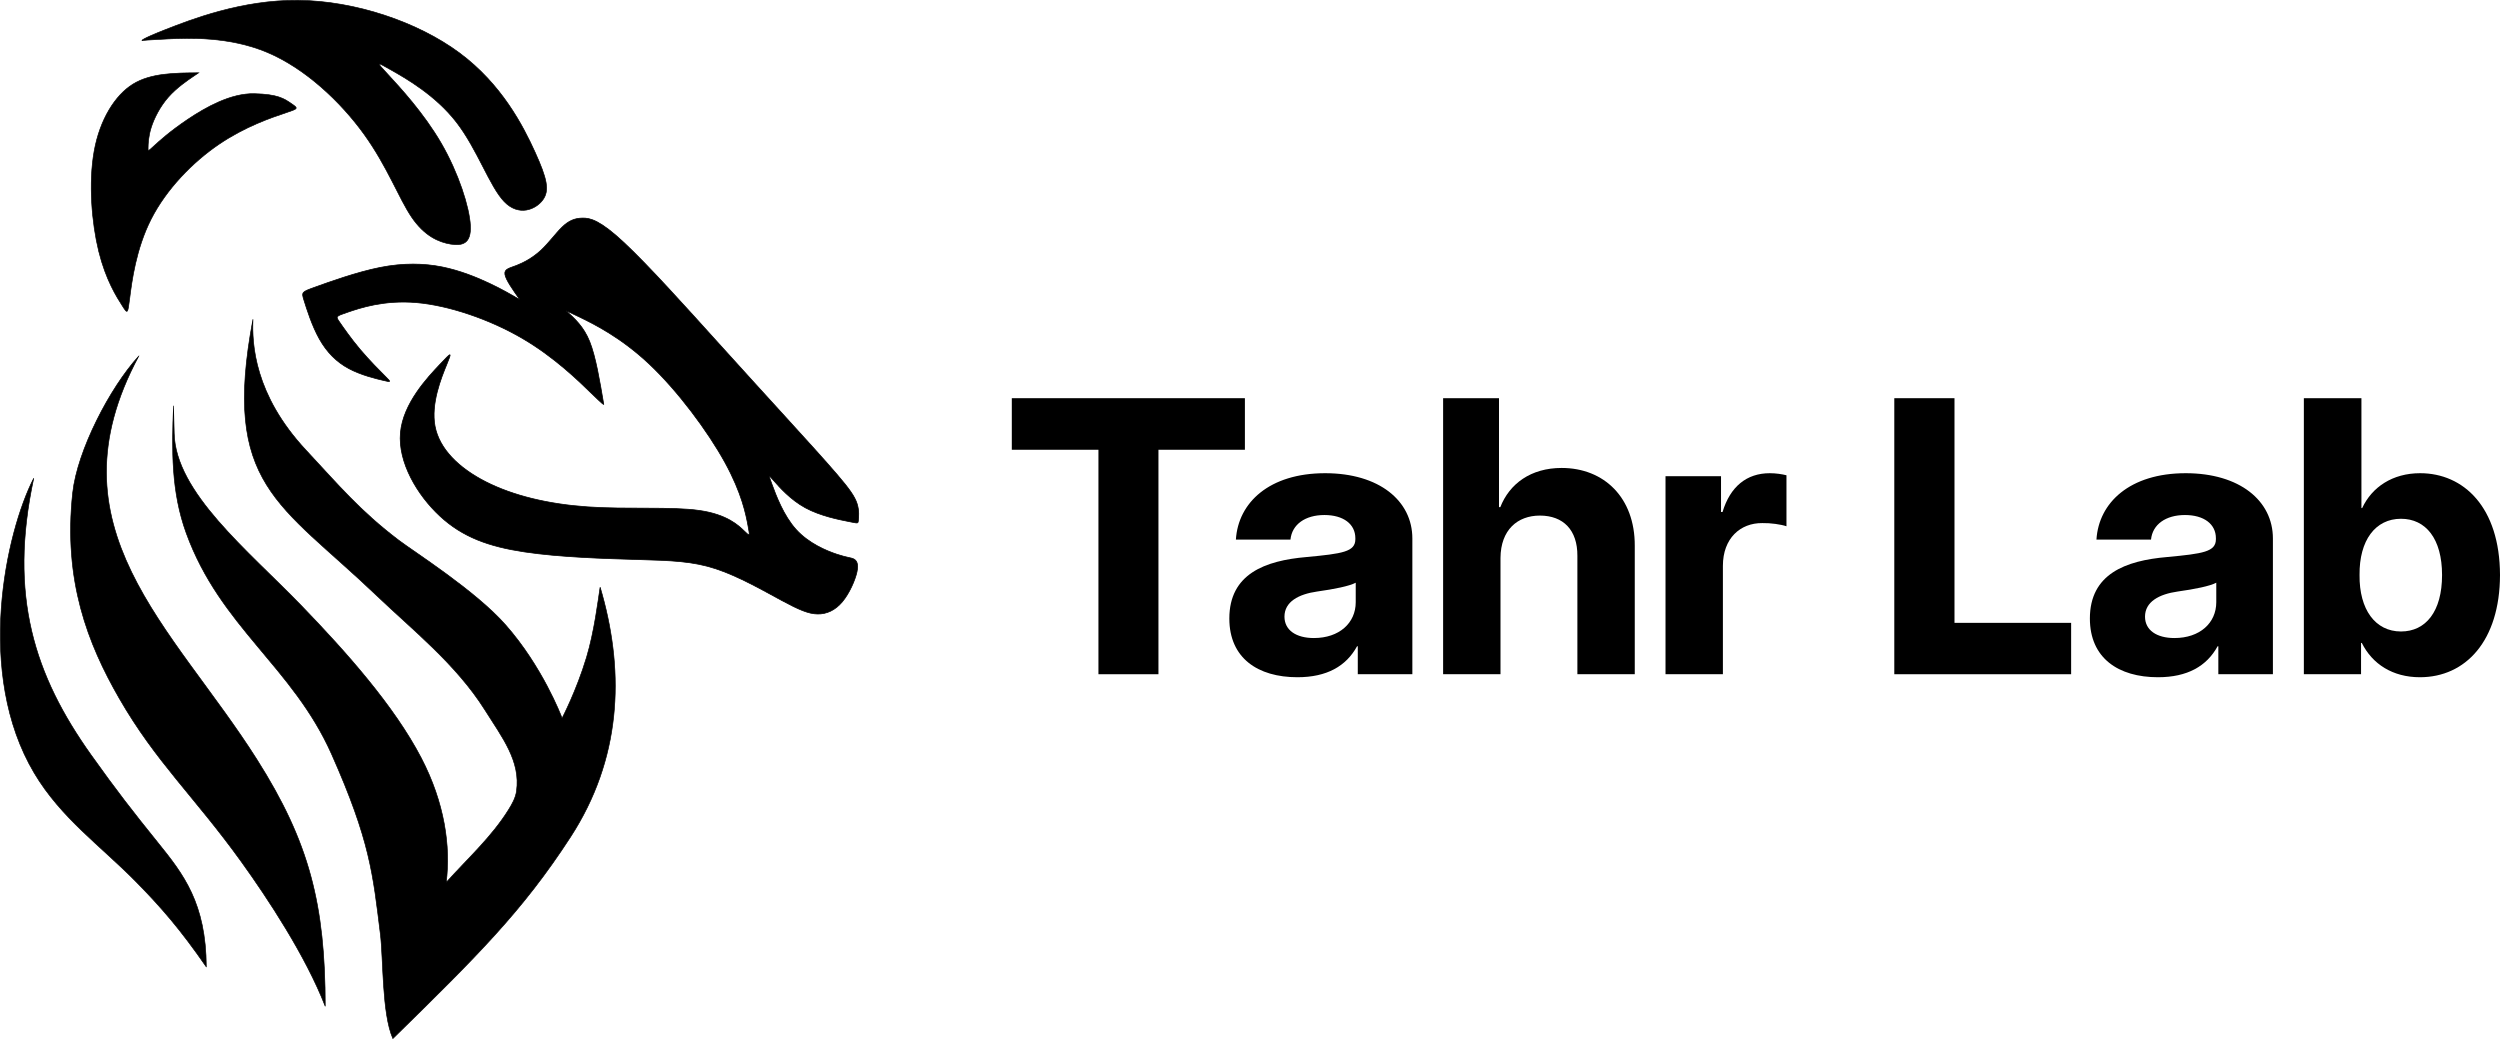
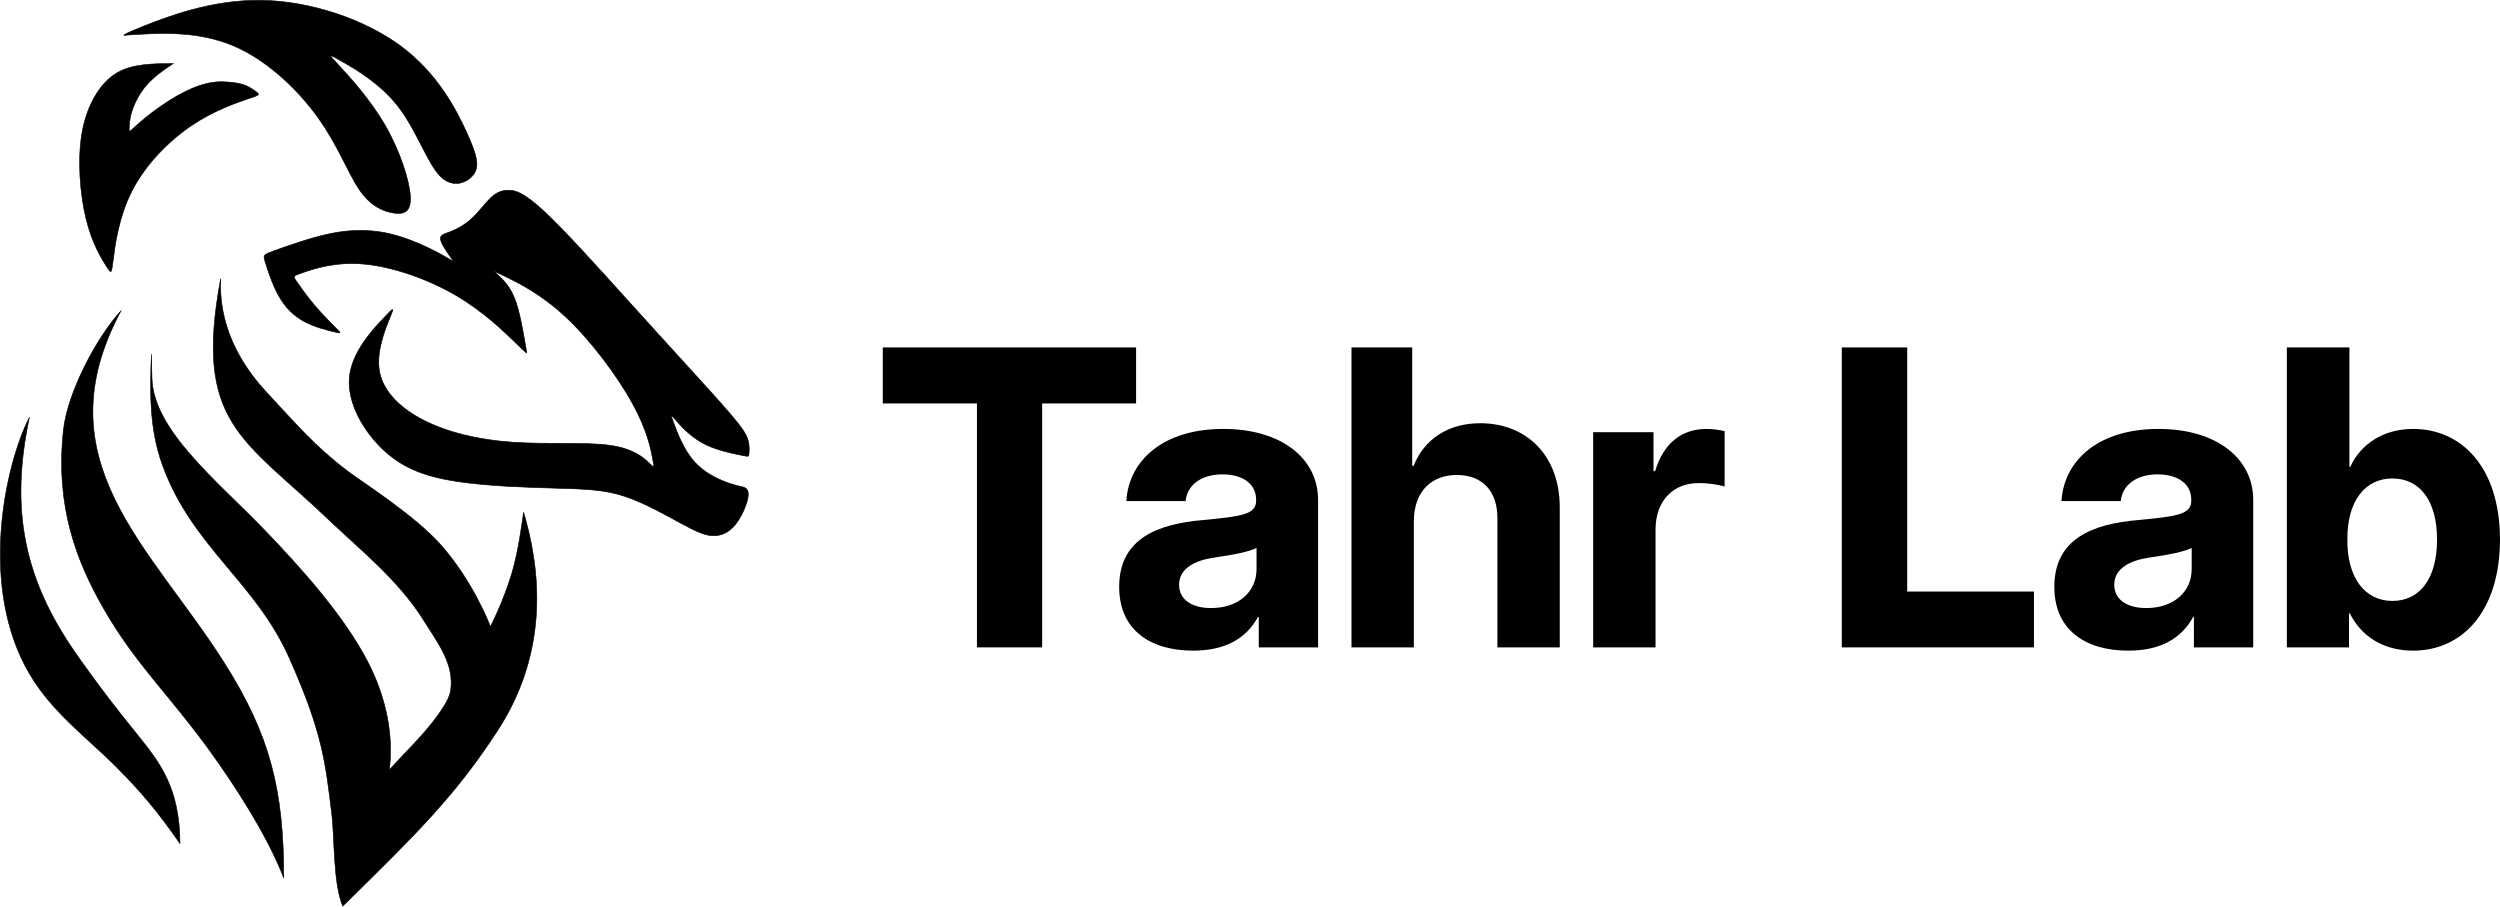
- <svg xmlns="http://www.w3.org/2000/svg" width="437.218mm" height="181.728mm" viewBox="0 0 437.218 181.728" version="1.1" id="svg5" xml:space="preserve">
+ <svg xmlns="http://www.w3.org/2000/svg" width="501.117mm" height="181.728mm" viewBox="0 0 501.117 181.728" version="1.1" id="svg5" xml:space="preserve">
  <defs id="defs2">
    <rect x="0" y="659.713" width="741.105" height="177.088" id="rect416" />
    <rect x="1371.403" y="333.601" width="1492.637" height="919.343" id="rect3827" />
    <rect x="1263.725" y="396.051" width="812.119" height="290.319" id="rect3170" />
    <rect x="363.623" y="717.914" width="397.298" height="93.771" id="rect4528" />
    <rect x="-1838.403" y="385.073" width="556.451" height="105.667" id="rect1116" />
    <filter style="color-interpolation-filters:sRGB" id="filter864" x="0" y="0" width="1" height="1">
      <feColorMatrix type="hueRotate" values="180" result="color1" id="feColorMatrix860" />
      <feColorMatrix values="-1 0 0 0 1 0 -1 0 0 1 0 0 -1 0 1 -0.21 -0.72 -0.07 2 0 " result="color2" id="feColorMatrix862" />
    </filter>
    <clipPath clipPathUnits="userSpaceOnUse" id="clipPath3106">
      <rect style="fill:#000000;stroke:#000000;stroke-width:0.1;stroke-linecap:round" id="rect3108" width="76.673" height="83.044" x="304.716" y="241.504" transform="scale(-1,1)" />
    </clipPath>
  </defs>
-   <g id="layer1" transform="translate(1103.632,572.9845)">
-     <path style="opacity:1;fill:#000000;stroke:#000000;stroke-width:0.111;stroke-linecap:round" d="m -1079.359,-510.719 c -16.14,29.992 5.887,47.249 20.65,70.545 9.186,14.496 11.957,25.393 11.957,43.179 v 0 c -3.39,-8.772 -10.078,-18.901 -14.709,-25.331 -8.18,-11.358 -14.925,-17.41 -21.342,-28.575 -5.446,-9.476 -9.793,-20.518 -8.116,-35.902 0.803,-7.366 6.48,-18.35 11.561,-23.916 z" id="path4367" />
-     <path style="fill:#000000;stroke:#000000;stroke-width:0.111;stroke-linecap:round" d="m -1078.729,-565.881 c 0.206,-0.039 0.618,-0.116 4.361,-0.292 3.742,-0.176 10.808,-0.451 17.45,2.337 6.642,2.788 12.856,8.639 16.957,14.332 4.101,5.694 6.088,11.229 8.337,14.525 2.249,3.296 4.759,4.354 6.802,4.686 2.043,0.332 3.62,-0.061 3.458,-3.244 -0.162,-3.184 -2.062,-9.159 -5.108,-14.41 -3.046,-5.252 -7.237,-9.78 -9.333,-12.045 -2.096,-2.264 -2.096,-2.264 0.502,-0.793 2.598,1.471 7.794,4.413 11.472,9.154 3.678,4.741 5.837,11.28 8.389,13.916 2.551,2.636 5.495,1.37 6.73,-0.293 1.235,-1.663 0.761,-3.724 -1.351,-8.377 -2.113,-4.653 -5.864,-11.898 -13.214,-17.347 -7.35,-5.45 -18.298,-9.103 -28.204,-9.195 -9.906,-0.091 -18.769,3.381 -23.201,5.117 -4.432,1.736 -4.253,1.968 -4.046,1.929 z" id="path1472" />
-     <path style="fill:#000000;stroke:#000000;stroke-width:0.111;stroke-linecap:round" d="m -1082.256,-519.528 c -0.956,-1.497 -2.869,-4.491 -4.105,-9.489 -1.237,-4.998 -1.797,-11.998 -0.806,-17.528 0.991,-5.529 3.667,-9.798 6.799,-11.731 3.132,-1.933 7.41,-1.956 11.477,-1.978 0,0 0,0 -0.957,0.648 -0.957,0.648 -2.872,1.944 -4.335,3.599 -1.463,1.655 -2.498,3.719 -3.005,5.323 -0.507,1.604 -0.536,2.91 -0.55,3.547 -0.014,0.637 -0.014,0.637 0.941,-0.239 0.955,-0.876 2.866,-2.629 6.01,-4.739 3.144,-2.109 7.522,-4.575 11.629,-4.484 4.107,0.091 5.252,0.88 6.497,1.739 1.245,0.859 1.245,0.859 -1.087,1.639 -2.332,0.78 -6.995,2.341 -11.614,5.485 -4.619,3.143 -9.194,7.869 -11.843,13.083 -2.649,5.215 -3.372,10.918 -3.734,13.769 -0.362,2.852 -0.362,2.852 -1.318,1.355 z" id="path2372" />
-     <path style="opacity:1;fill:#000000;stroke:#000000;stroke-width:0.127;stroke-linecap:round;stroke-dasharray:none;stroke-opacity:1" d="m -1002.185,-517.492 c 2.362,1.153 7.085,3.46 12.08,8.157 4.995,4.697 10.263,11.785 13.249,17.216 2.986,5.431 3.691,9.205 4.043,11.092 0.352,1.887 0.352,1.887 -0.649,0.918 -1.001,-0.969 -3.004,-2.907 -7.864,-3.603 -4.86,-0.696 -12.575,-0.15 -19.508,-0.626 -6.933,-0.475 -13.082,-1.972 -17.839,-4.392 -4.758,-2.42 -8.123,-5.763 -8.875,-9.713 -0.751,-3.95 1.112,-8.506 2.043,-10.785 0.932,-2.278 0.932,-2.278 -1.212,-0.011 -2.143,2.267 -6.43,6.801 -6.885,11.938 -0.456,5.136 2.919,10.873 6.896,14.565 3.977,3.692 8.555,5.338 14.787,6.275 6.232,0.938 14.118,1.167 19.911,1.336 5.793,0.169 9.494,0.278 13.549,1.61 4.056,1.332 8.467,3.888 11.509,5.527 3.043,1.639 4.718,2.362 6.303,2.385 1.585,0.024 3.08,-0.651 4.327,-2.137 1.247,-1.486 2.244,-3.785 2.558,-5.218 0.313,-1.433 -0.058,-2.002 -0.549,-2.263 -0.492,-0.261 -1.104,-0.214 -2.952,-0.829 -1.848,-0.616 -4.932,-1.894 -7.137,-4.33 -2.205,-2.436 -3.532,-6.031 -4.195,-7.829 -0.663,-1.797 -0.663,-1.797 0.3,-0.697 0.963,1.101 2.89,3.302 5.503,4.727 2.614,1.425 5.914,2.074 7.564,2.398 1.65,0.324 1.65,0.406 1.71,-0.172 0.06,-0.577 0.18,-1.733 -0.228,-2.975 -0.408,-1.243 -1.345,-2.572 -3.503,-5.093 -2.159,-2.52 -5.539,-6.231 -8.996,-10.023 -3.457,-3.792 -6.99,-7.667 -12.125,-13.352 -5.135,-5.686 -11.872,-13.183 -16.097,-17.13 -4.224,-3.948 -5.936,-4.346 -7.308,-4.321 -1.372,0.025 -2.405,0.474 -3.537,1.563 -1.132,1.09 -2.363,2.821 -3.759,4.105 -1.396,1.284 -2.956,2.122 -4.209,2.608 -1.252,0.486 -2.197,0.62 -2.049,1.564 0.147,0.944 1.387,2.696 2.626,4.449 0,0 0,0 0,0 -1.568,-0.917 -3.157,-1.846 -5.349,-2.879 -2.192,-1.033 -5.156,-2.247 -8.286,-2.87 -3.13,-0.623 -6.735,-0.714 -10.81,0.094 -4.075,0.809 -8.964,2.572 -11.367,3.439 -2.403,0.867 -2.403,0.867 -1.944,2.337 0.459,1.47 1.375,4.409 2.678,6.729 1.303,2.32 2.99,4.021 5.149,5.181 2.159,1.16 4.789,1.778 6.104,2.088 1.315,0.309 1.315,0.309 0.362,-0.645 -0.953,-0.954 -2.859,-2.862 -4.48,-4.784 -1.621,-1.922 -2.958,-3.858 -3.626,-4.826 -0.668,-0.968 -0.668,-0.968 1.451,-1.691 2.12,-0.723 6.358,-2.17 12.036,-1.677 5.677,0.493 12.792,2.924 18.469,6.234 5.676,3.31 9.913,7.496 12.052,9.569 2.139,2.073 2.18,2.032 2.22,1.991 -0.691,-4.098 -1.412,-8.377 -2.461,-10.984 -1.049,-2.607 -2.622,-4.025 -4.128,-5.383 0,0 0.083,-0.013 2.445,1.14 z" id="path1776" />
-     <path style="opacity:1;fill:#000000;stroke:#000000;stroke-width:0.111;stroke-linecap:round" d="m -1005.332,-447.378 c 0,0 2.503,-4.767 4.276,-10.64 1.359,-4.501 2.046,-10.136 2.312,-11.846 0.022,-0.144 0.045,-0.288 0.066,-0.432 v 0 c 0.035,0.119 0.07,0.237 0.106,0.356 0.088,0.303 0.175,0.606 0.259,0.91 3.893,14.03 3.296,28.8 -5.53,42.41 -8.469,13.057 -16.348,20.821 -31.082,35.268 v 0 c -1.934,-4.385 -1.648,-13.932 -2.189,-18.308 -1.29,-10.429 -1.779,-16.252 -8.527,-31.435 -6.8,-15.3 -19.464,-22.275 -25.418,-38.648 -2.641,-7.263 -2.536,-14.536 -2.228,-22.279 v 0 c 0.028,1.714 0.082,3.223 0.119,4.823 0.237,10.37 12.867,20.428 22.268,30.16 7.85,8.125 16.216,17.542 20.94,26.615 4.094,7.865 5.159,15.471 4.367,21.756 v 0 c 3.896,-4.315 7.918,-7.939 10.867,-12.651 0.632,-1.01 1.254,-2.101 1.422,-3.281 0.75,-5.274 -2.47,-9.376 -5.555,-14.27 -5.019,-7.958 -12.67,-14.001 -18.797,-19.859 -17.144,-16.39 -27.219,-19.342 -21.736,-48.42 v 0 c -0.178,4.333 0.234,13.19 9.275,22.889 5.718,6.134 9.443,10.608 16.18,15.725 2.806,2.131 13.446,8.839 18.752,14.867 6.37,7.236 9.659,15.744 9.854,16.29" id="path3558" />
-     <path style="opacity:1;fill:#000000;stroke:#000000;stroke-width:0.111;stroke-linecap:round" d="m -1067.552,-403.889 c -0.058,-11.136 -3.968,-16.163 -8.473,-21.74 -4.32,-5.348 -7.281,-9.156 -11.65,-15.29 -9.936,-13.95 -14.495,-27.834 -10.055,-48.434 v 0 c -4.89,9.523 -10.296,34.124 0.095,51.578 4.681,7.862 11.615,12.721 17.747,18.95 4.406,4.474 7.796,8.372 12.334,14.936 z" id="path5875" />
-     <g aria-label="Tahr Lab" transform="matrix(0.5037431,0,0,0.5037431,-927.2049,-849.3396)" id="text414" style="font-size:133.333px;font-family:'Inter Display';-inkscape-font-specification:'Inter Display';white-space:pre;shape-inside:url(#rect416);display:inline;fill:#0000ff;stroke:#46004d;stroke-width:46.877;stroke-linecap:round">
+   <g id="layer1" transform="translate(2194.757,715.4916)">
+     <path style="opacity:1;fill:#000000;stroke:#000000;stroke-width:0.111;stroke-linecap:round" d="m -2170.483,-653.226 c -16.14,29.992 5.887,47.249 20.65,70.545 9.186,14.496 11.957,25.393 11.957,43.179 v 0 c -3.39,-8.772 -10.078,-18.901 -14.709,-25.331 -8.18,-11.358 -14.925,-17.41 -21.342,-28.575 -5.446,-9.476 -9.793,-20.518 -8.116,-35.902 0.803,-7.366 6.48,-18.35 11.561,-23.916 z" id="path4367" />
+     <path style="fill:#000000;stroke:#000000;stroke-width:0.111;stroke-linecap:round" d="m -2169.854,-708.389 c 0.206,-0.039 0.618,-0.116 4.361,-0.292 3.742,-0.176 10.808,-0.451 17.45,2.337 6.642,2.788 12.856,8.639 16.957,14.332 4.101,5.694 6.088,11.229 8.337,14.525 2.249,3.296 4.759,4.354 6.802,4.686 2.043,0.332 3.62,-0.061 3.458,-3.244 -0.162,-3.184 -2.062,-9.159 -5.108,-14.41 -3.046,-5.252 -7.237,-9.78 -9.333,-12.045 -2.096,-2.264 -2.096,-2.264 0.502,-0.793 2.598,1.471 7.794,4.413 11.472,9.154 3.678,4.741 5.837,11.28 8.389,13.916 2.551,2.636 5.495,1.37 6.73,-0.293 1.235,-1.663 0.761,-3.724 -1.351,-8.377 -2.113,-4.653 -5.864,-11.898 -13.214,-17.347 -7.35,-5.45 -18.298,-9.103 -28.204,-9.195 -9.906,-0.091 -18.769,3.381 -23.201,5.117 -4.432,1.736 -4.253,1.968 -4.046,1.929 z" id="path1472" />
+     <path style="fill:#000000;stroke:#000000;stroke-width:0.111;stroke-linecap:round" d="m -2173.381,-662.035 c -0.956,-1.497 -2.869,-4.491 -4.105,-9.489 -1.237,-4.998 -1.797,-11.998 -0.806,-17.528 0.991,-5.529 3.667,-9.798 6.799,-11.731 3.132,-1.933 7.41,-1.956 11.477,-1.978 0,0 0,0 -0.957,0.648 -0.957,0.648 -2.872,1.944 -4.335,3.599 -1.463,1.655 -2.498,3.719 -3.005,5.323 -0.507,1.604 -0.536,2.91 -0.55,3.547 -0.014,0.637 -0.014,0.637 0.941,-0.239 0.955,-0.876 2.866,-2.629 6.01,-4.739 3.144,-2.109 7.522,-4.575 11.629,-4.484 4.107,0.091 5.252,0.88 6.497,1.739 1.245,0.859 1.245,0.859 -1.087,1.639 -2.332,0.78 -6.995,2.341 -11.614,5.485 -4.619,3.143 -9.194,7.869 -11.843,13.083 -2.649,5.215 -3.372,10.918 -3.734,13.769 -0.362,2.852 -0.362,2.852 -1.318,1.355 z" id="path2372" />
+     <path style="opacity:1;fill:#000000;stroke:#000000;stroke-width:0.127;stroke-linecap:round;stroke-dasharray:none;stroke-opacity:1" d="m -2093.31,-659.999 c 2.362,1.153 7.085,3.46 12.08,8.157 4.995,4.697 10.263,11.785 13.249,17.216 2.986,5.431 3.691,9.205 4.043,11.092 0.352,1.887 0.352,1.887 -0.649,0.918 -1.001,-0.969 -3.004,-2.907 -7.864,-3.603 -4.859,-0.696 -12.575,-0.15 -19.508,-0.626 -6.933,-0.475 -13.082,-1.972 -17.839,-4.392 -4.758,-2.42 -8.123,-5.763 -8.875,-9.713 -0.751,-3.95 1.112,-8.506 2.043,-10.785 0.932,-2.278 0.932,-2.278 -1.212,-0.011 -2.143,2.267 -6.43,6.801 -6.885,11.938 -0.456,5.136 2.919,10.873 6.896,14.565 3.977,3.692 8.555,5.338 14.787,6.275 6.232,0.938 14.118,1.167 19.911,1.336 5.793,0.169 9.494,0.278 13.549,1.61 4.056,1.332 8.467,3.888 11.509,5.527 3.043,1.639 4.718,2.362 6.303,2.385 1.585,0.024 3.08,-0.651 4.327,-2.137 1.246,-1.486 2.244,-3.785 2.558,-5.218 0.314,-1.433 -0.058,-2.002 -0.549,-2.263 -0.492,-0.261 -1.104,-0.214 -2.952,-0.829 -1.848,-0.616 -4.932,-1.894 -7.137,-4.33 -2.205,-2.436 -3.532,-6.031 -4.195,-7.829 -0.663,-1.797 -0.663,-1.797 0.3,-0.697 0.963,1.101 2.89,3.302 5.503,4.727 2.614,1.425 5.914,2.074 7.564,2.398 1.65,0.324 1.65,0.406 1.71,-0.172 0.06,-0.577 0.18,-1.733 -0.228,-2.975 -0.408,-1.243 -1.345,-2.572 -3.503,-5.093 -2.159,-2.52 -5.539,-6.231 -8.996,-10.023 -3.457,-3.792 -6.99,-7.667 -12.125,-13.352 -5.135,-5.686 -11.872,-13.183 -16.097,-17.13 -4.224,-3.948 -5.936,-4.346 -7.308,-4.321 -1.372,0.025 -2.405,0.474 -3.537,1.563 -1.132,1.09 -2.363,2.821 -3.759,4.105 -1.396,1.284 -2.956,2.122 -4.209,2.608 -1.252,0.486 -2.197,0.62 -2.049,1.564 0.147,0.944 1.387,2.696 2.626,4.449 0,0 0,0 0,0 -1.568,-0.917 -3.157,-1.846 -5.349,-2.879 -2.192,-1.033 -5.156,-2.247 -8.286,-2.87 -3.13,-0.623 -6.735,-0.714 -10.81,0.094 -4.075,0.809 -8.964,2.572 -11.367,3.439 -2.403,0.867 -2.403,0.867 -1.944,2.337 0.459,1.47 1.375,4.409 2.678,6.729 1.303,2.32 2.99,4.021 5.149,5.181 2.159,1.16 4.789,1.778 6.104,2.088 1.315,0.309 1.315,0.309 0.362,-0.645 -0.953,-0.954 -2.859,-2.862 -4.48,-4.784 -1.621,-1.922 -2.958,-3.858 -3.626,-4.826 -0.668,-0.968 -0.668,-0.968 1.451,-1.691 2.12,-0.723 6.358,-2.17 12.036,-1.677 5.677,0.493 12.792,2.924 18.469,6.234 5.676,3.31 9.913,7.496 12.052,9.569 2.139,2.073 2.18,2.032 2.22,1.991 -0.691,-4.098 -1.412,-8.377 -2.461,-10.984 -1.049,-2.607 -2.622,-4.025 -4.128,-5.383 0,0 0.083,-0.013 2.445,1.14 z" id="path1776" />
+     <path style="opacity:1;fill:#000000;stroke:#000000;stroke-width:0.111;stroke-linecap:round" d="m -2096.457,-589.885 c 0,0 2.503,-4.767 4.276,-10.64 1.359,-4.501 2.046,-10.136 2.312,-11.846 0.022,-0.144 0.045,-0.288 0.066,-0.432 v 0 c 0.035,0.119 0.07,0.237 0.106,0.356 0.088,0.303 0.175,0.606 0.259,0.91 3.893,14.03 3.296,28.8 -5.53,42.41 -8.469,13.057 -16.348,20.821 -31.082,35.268 v 0 c -1.934,-4.385 -1.648,-13.932 -2.189,-18.308 -1.29,-10.429 -1.779,-16.252 -8.527,-31.435 -6.8,-15.3 -19.464,-22.275 -25.418,-38.648 -2.641,-7.263 -2.536,-14.536 -2.228,-22.279 v 0 c 0.028,1.714 0.082,3.223 0.119,4.823 0.237,10.37 12.867,20.428 22.268,30.16 7.85,8.125 16.216,17.542 20.94,26.615 4.094,7.865 5.159,15.471 4.367,21.756 v 0 c 3.896,-4.315 7.918,-7.939 10.867,-12.651 0.632,-1.01 1.254,-2.101 1.422,-3.281 0.75,-5.274 -2.47,-9.376 -5.555,-14.27 -5.019,-7.958 -12.67,-14.001 -18.797,-19.859 -17.144,-16.39 -27.219,-19.342 -21.736,-48.42 v 0 c -0.178,4.333 0.234,13.19 9.275,22.889 5.718,6.134 9.443,10.608 16.18,15.725 2.806,2.131 13.446,8.839 18.752,14.867 6.37,7.236 9.659,15.744 9.854,16.29" id="path3558" />
+     <path style="opacity:1;fill:#000000;stroke:#000000;stroke-width:0.111;stroke-linecap:round" d="m -2158.677,-546.397 c -0.058,-11.136 -3.968,-16.163 -8.473,-21.74 -4.32,-5.348 -7.281,-9.156 -11.65,-15.29 -9.936,-13.95 -14.495,-27.834 -10.055,-48.434 v 0 c -4.89,9.523 -10.296,34.124 0.095,51.578 4.681,7.862 11.615,12.721 17.747,18.95 4.406,4.474 7.796,8.372 12.334,14.936 z" id="path5875" />
+     <g aria-label="Tahr Lab" transform="matrix(0.6274184,0,0,0.6274184,-2018.458,-1076.793)" id="text414" style="font-size:133.333px;font-family:'Inter Display';-inkscape-font-specification:'Inter Display';white-space:pre;shape-inside:url(#rect416);display:inline;fill:#0000ff;stroke:#46004d;stroke-width:46.877;stroke-linecap:round">
      <path d="m 1.042,704.75 h 30.078 v 77.929 h 20.833 v -77.929 h 30.013 v -17.904 H 1.042 Z" style="font-weight:bold;-inkscape-font-specification:'Inter Display Bold';fill:#000000;stroke:none" id="path3278" />
      <path d="m 100.195,783.721 c 10.221,0 16.927,-3.841 20.703,-10.742 h 0.26 v 9.7 h 18.945 v -47.135 c 0,-13.086 -11.523,-22.656 -30.273,-22.656 -19.401,0 -30.208,10.221 -30.99,23.047 H 97.786 c 0.521,-5.273 5.143,-8.529 11.784,-8.529 6.576,0 10.742,3.125 10.742,8.073 v 0.326 c 0,4.362 -4.427,5.013 -16.927,6.185 -14.453,1.237 -26.823,5.859 -26.823,21.354 0,13.737 9.896,20.378 23.633,20.378 z m 5.729,-13.607 c -6.185,0 -10.221,-2.734 -10.221,-7.422 0,-5.208 4.948,-7.812 11.328,-8.724 6.055,-0.846 11.198,-1.888 13.411,-3.06 v 6.771 c 0,7.227 -5.729,12.435 -14.518,12.435 z" style="font-weight:bold;-inkscape-font-specification:'Inter Display Bold';fill:#000000;stroke:none" id="path3280" />
      <path d="m 170.703,742.315 c 0.065,-9.766 5.924,-14.714 13.672,-14.714 8.138,0 13.086,5.013 13.021,13.997 v 41.081 h 19.922 v -44.596 c 0.065,-16.732 -10.677,-27.018 -25.391,-27.018 -10.677,0 -18.099,5.469 -21.289,13.607 h -0.456 v -37.825 h -19.401 v 95.833 h 19.922 z" style="font-weight:bold;-inkscape-font-specification:'Inter Display Bold';fill:#000000;stroke:none" id="path3282" />
      <path d="m 227.994,782.68 h 19.922 v -37.63 c 0,-9.57 6.055,-14.909 13.672,-14.844 2.865,-0.065 6.51,0.456 8.398,1.107 v -17.708 c -1.562,-0.391 -3.646,-0.716 -5.794,-0.716 -8.008,0 -13.737,4.622 -16.406,13.477 h -0.521 V 713.93 H 227.994 Z" style="font-weight:bold;-inkscape-font-specification:'Inter Display Bold';fill:#000000;stroke:none" id="path3284" />
      <path d="m 307.421,782.68 h 61.393 v -17.838 h -40.495 v -77.995 h -20.898 z" style="font-weight:bold;-inkscape-font-specification:'Inter Display Bold';fill:#000000;stroke:none" id="path3286" />
      <path d="m 398.957,783.721 c 10.221,0 16.927,-3.841 20.703,-10.742 h 0.26 v 9.7 h 18.945 v -47.135 c 0,-13.086 -11.523,-22.656 -30.273,-22.656 -19.401,0 -30.208,10.221 -30.989,23.047 h 18.945 c 0.521,-5.273 5.143,-8.529 11.784,-8.529 6.576,0 10.742,3.125 10.742,8.073 v 0.326 c 0,4.362 -4.427,5.013 -16.927,6.185 -14.453,1.237 -26.823,5.859 -26.823,21.354 0,13.737 9.896,20.378 23.633,20.378 z m 5.729,-13.607 c -6.185,0 -10.221,-2.734 -10.221,-7.422 0,-5.208 4.948,-7.812 11.328,-8.724 6.055,-0.846 11.198,-1.888 13.411,-3.06 v 6.771 c 0,7.227 -5.729,12.435 -14.518,12.435 z" style="font-weight:bold;-inkscape-font-specification:'Inter Display Bold';fill:#000000;stroke:none" id="path3288" />
      <path d="m 489.908,783.721 c 15.82,0 27.734,-12.565 27.799,-35.482 -0.065,-23.568 -12.63,-35.351 -27.734,-35.351 -9.57,0 -16.732,4.818 -20.117,12.109 h -0.26 v -38.151 h -19.987 v 95.833 h 19.857 v -10.872 h 0.26 c 3.646,7.357 10.742,11.914 20.182,11.914 z m -6.576,-15.885 c -8.919,0 -14.518,-7.617 -14.388,-19.596 -0.13,-12.109 5.534,-19.531 14.388,-19.531 8.594,0 14.258,6.901 14.258,19.531 0,12.695 -5.664,19.596 -14.258,19.596 z" style="font-weight:bold;-inkscape-font-specification:'Inter Display Bold';fill:#000000;stroke:none" id="path3290" />
    </g>
  </g>
</svg>
